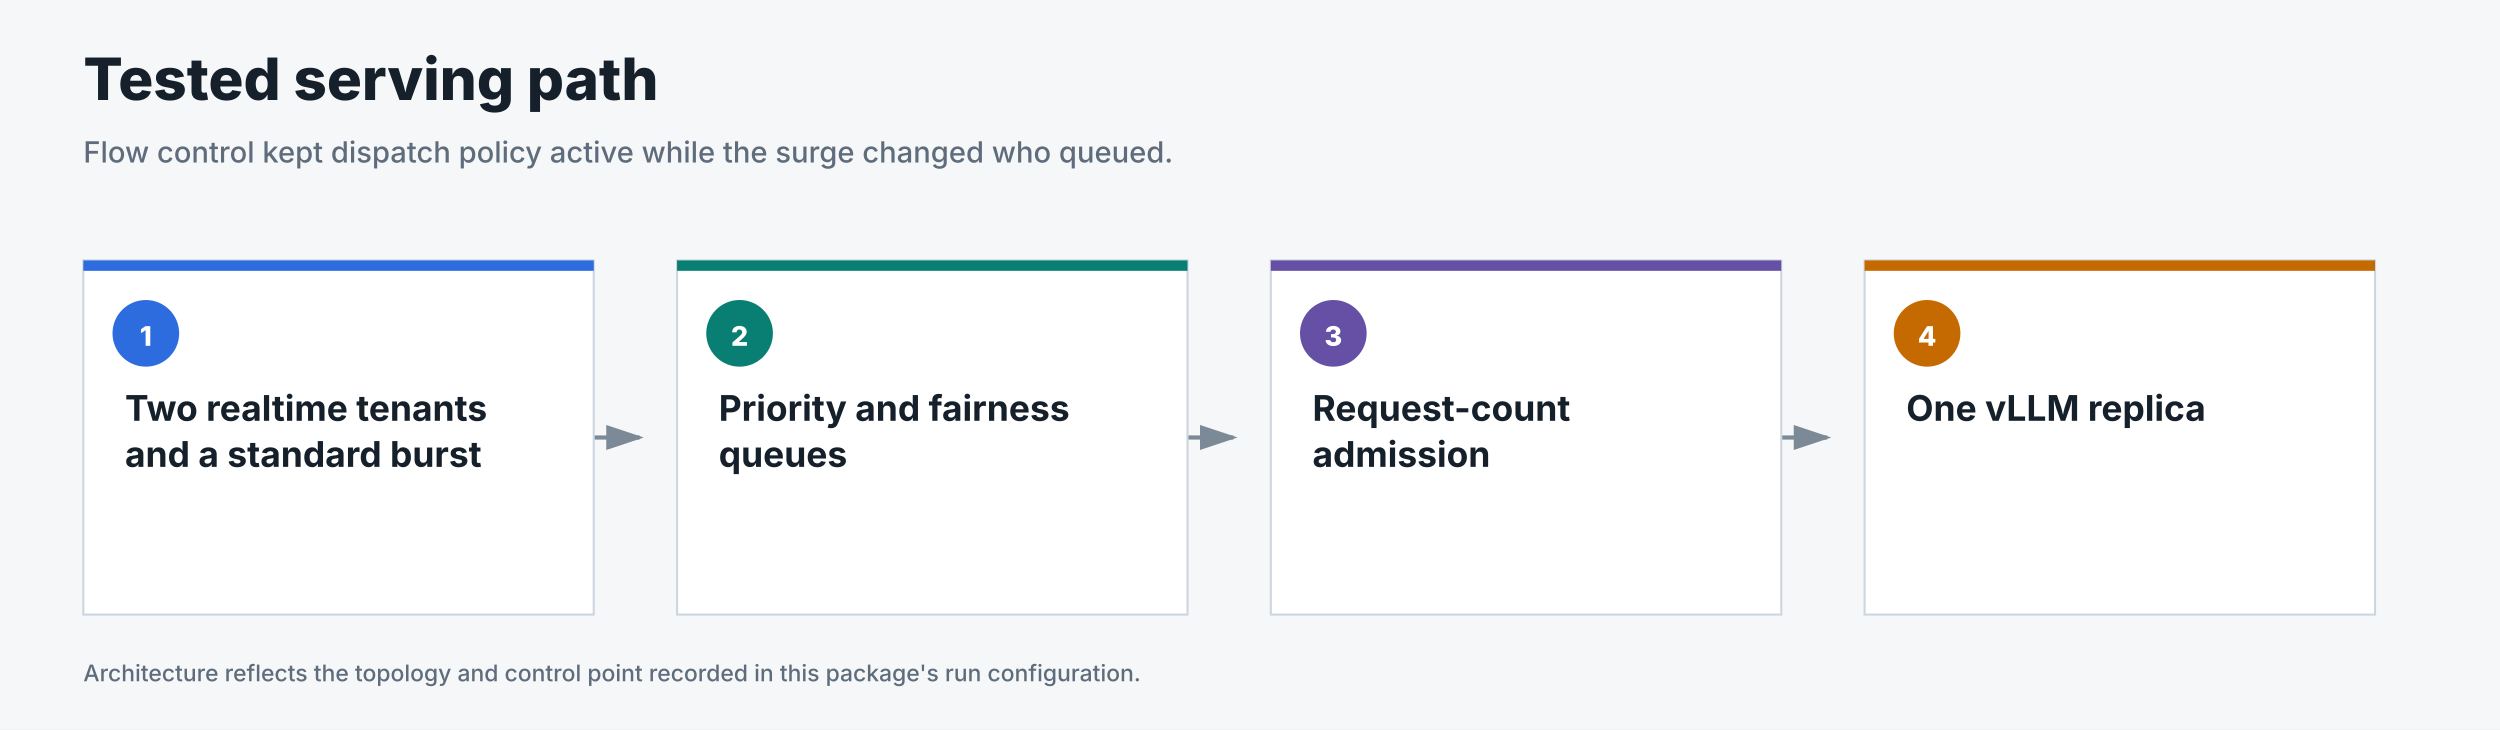
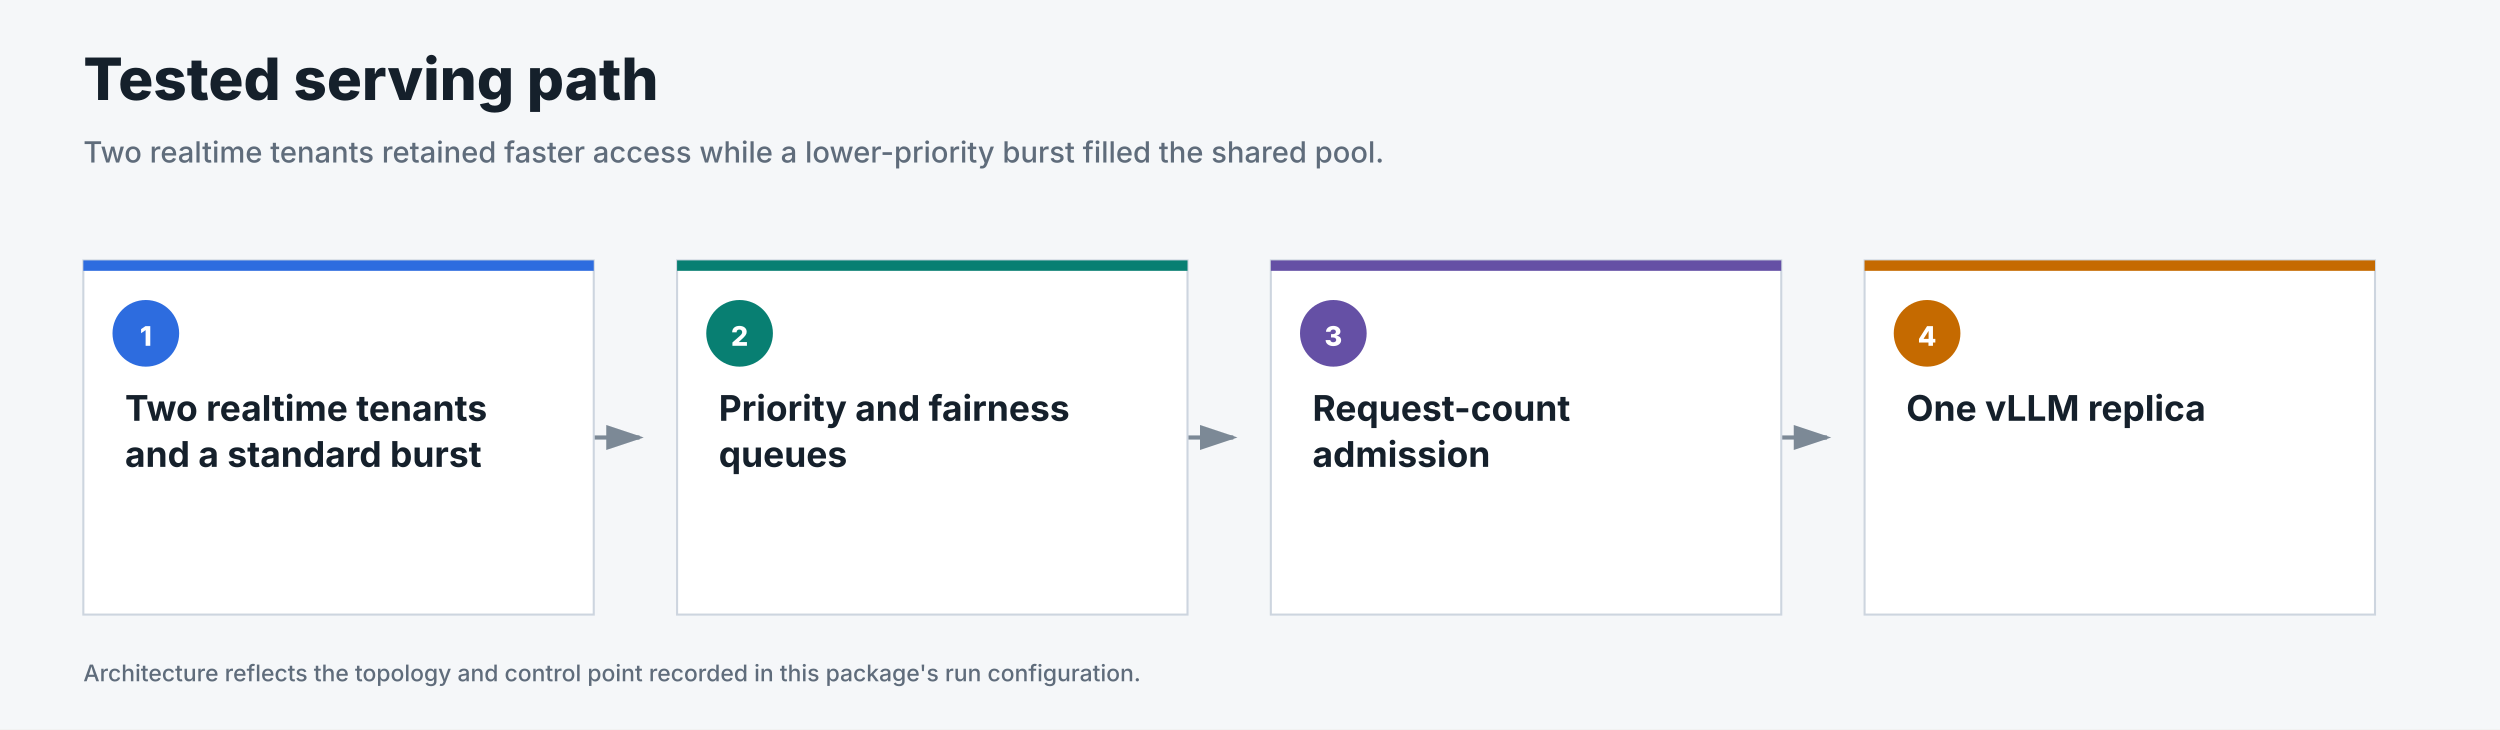
<svg xmlns="http://www.w3.org/2000/svg" width="1200" height="350" viewBox="0 0 1200 350" role="img" aria-labelledby="title desc">
  <style>text{font-family:Inter,Arial,sans-serif;letter-spacing:0}</style>
  <rect width="1200" height="350" fill="#f5f7f9" />
  <text x="40.0" y="48.0" fill="#15202b" font-size="28" font-weight="800" text-anchor="start">Tested serving path</text>
  <text x="40.0" y="78.0" fill="#5f6c7b" font-size="14" font-weight="500">
-     <tspan x="40.0" dy="0.0">Flow control kept dispatch policy active while the surge changed who queued.</tspan>
+     <tspan x="40.0" dy="0.0">Two realtime tenants retained faster access while a lower-priority burst filled the shared pool.</tspan>
  </text>
  <defs>
    <marker id="arrow" markerWidth="10" markerHeight="10" refX="8" refY="3" orient="auto">
      <path d="M0,0 L0,6 L9,3 z" fill="#7c8996" />
    </marker>
  </defs>
  <line x1="285" y1="210" x2="307" y2="210" stroke="#7c8996" stroke-width="2" marker-end="url(#arrow)" />
  <rect x="40" y="125" width="245" height="170" fill="#ffffff" stroke="#cdd5df" />
  <rect x="40" y="125" width="245" height="5" fill="#2d6cdf" />
  <circle cx="70" cy="160" r="16" fill="#2d6cdf" />
  <text x="70.0" y="166.0" fill="#ffffff" font-size="13" font-weight="800" text-anchor="middle">1</text>
  <text x="60.0" y="202.0" fill="#15202b" font-size="17" font-weight="750">
    <tspan x="60.0" dy="0.0">Two realtime tenants</tspan>
    <tspan x="60.0" dy="22.1">and a standard burst</tspan>
  </text>
  <line x1="570" y1="210" x2="592" y2="210" stroke="#7c8996" stroke-width="2" marker-end="url(#arrow)" />
  <rect x="325" y="125" width="245" height="170" fill="#ffffff" stroke="#cdd5df" />
  <rect x="325" y="125" width="245" height="5" fill="#087f72" />
  <circle cx="355" cy="160" r="16" fill="#087f72" />
  <text x="355.0" y="166.0" fill="#ffffff" font-size="13" font-weight="800" text-anchor="middle">2</text>
  <text x="345.0" y="202.0" fill="#15202b" font-size="17" font-weight="750">
    <tspan x="345.0" dy="0.0">Priority and fairness</tspan>
    <tspan x="345.0" dy="22.1">queues</tspan>
  </text>
  <line x1="855" y1="210" x2="877" y2="210" stroke="#7c8996" stroke-width="2" marker-end="url(#arrow)" />
  <rect x="610" y="125" width="245" height="170" fill="#ffffff" stroke="#cdd5df" />
  <rect x="610" y="125" width="245" height="5" fill="#6550a5" />
  <circle cx="640" cy="160" r="16" fill="#6550a5" />
  <text x="640.0" y="166.0" fill="#ffffff" font-size="13" font-weight="800" text-anchor="middle">3</text>
  <text x="630.0" y="202.0" fill="#15202b" font-size="17" font-weight="750">
    <tspan x="630.0" dy="0.0">Request-count</tspan>
    <tspan x="630.0" dy="22.1">admission</tspan>
  </text>
  <rect x="895" y="125" width="245" height="170" fill="#ffffff" stroke="#cdd5df" />
  <rect x="895" y="125" width="245" height="5" fill="#c56a00" />
  <circle cx="925" cy="160" r="16" fill="#c56a00" />
  <text x="925.0" y="166.0" fill="#ffffff" font-size="13" font-weight="800" text-anchor="middle">4</text>
  <text x="915.0" y="202.0" fill="#15202b" font-size="17" font-weight="750">
    <tspan x="915.0" dy="0.0">One vLLM replica</tspan>
  </text>
  <text x="40.0" y="327.0" fill="#5f6c7b" font-size="11" font-weight="500" text-anchor="start">Architecture reflects the topology and control point recorded in this package's run configuration.</text>
</svg>
